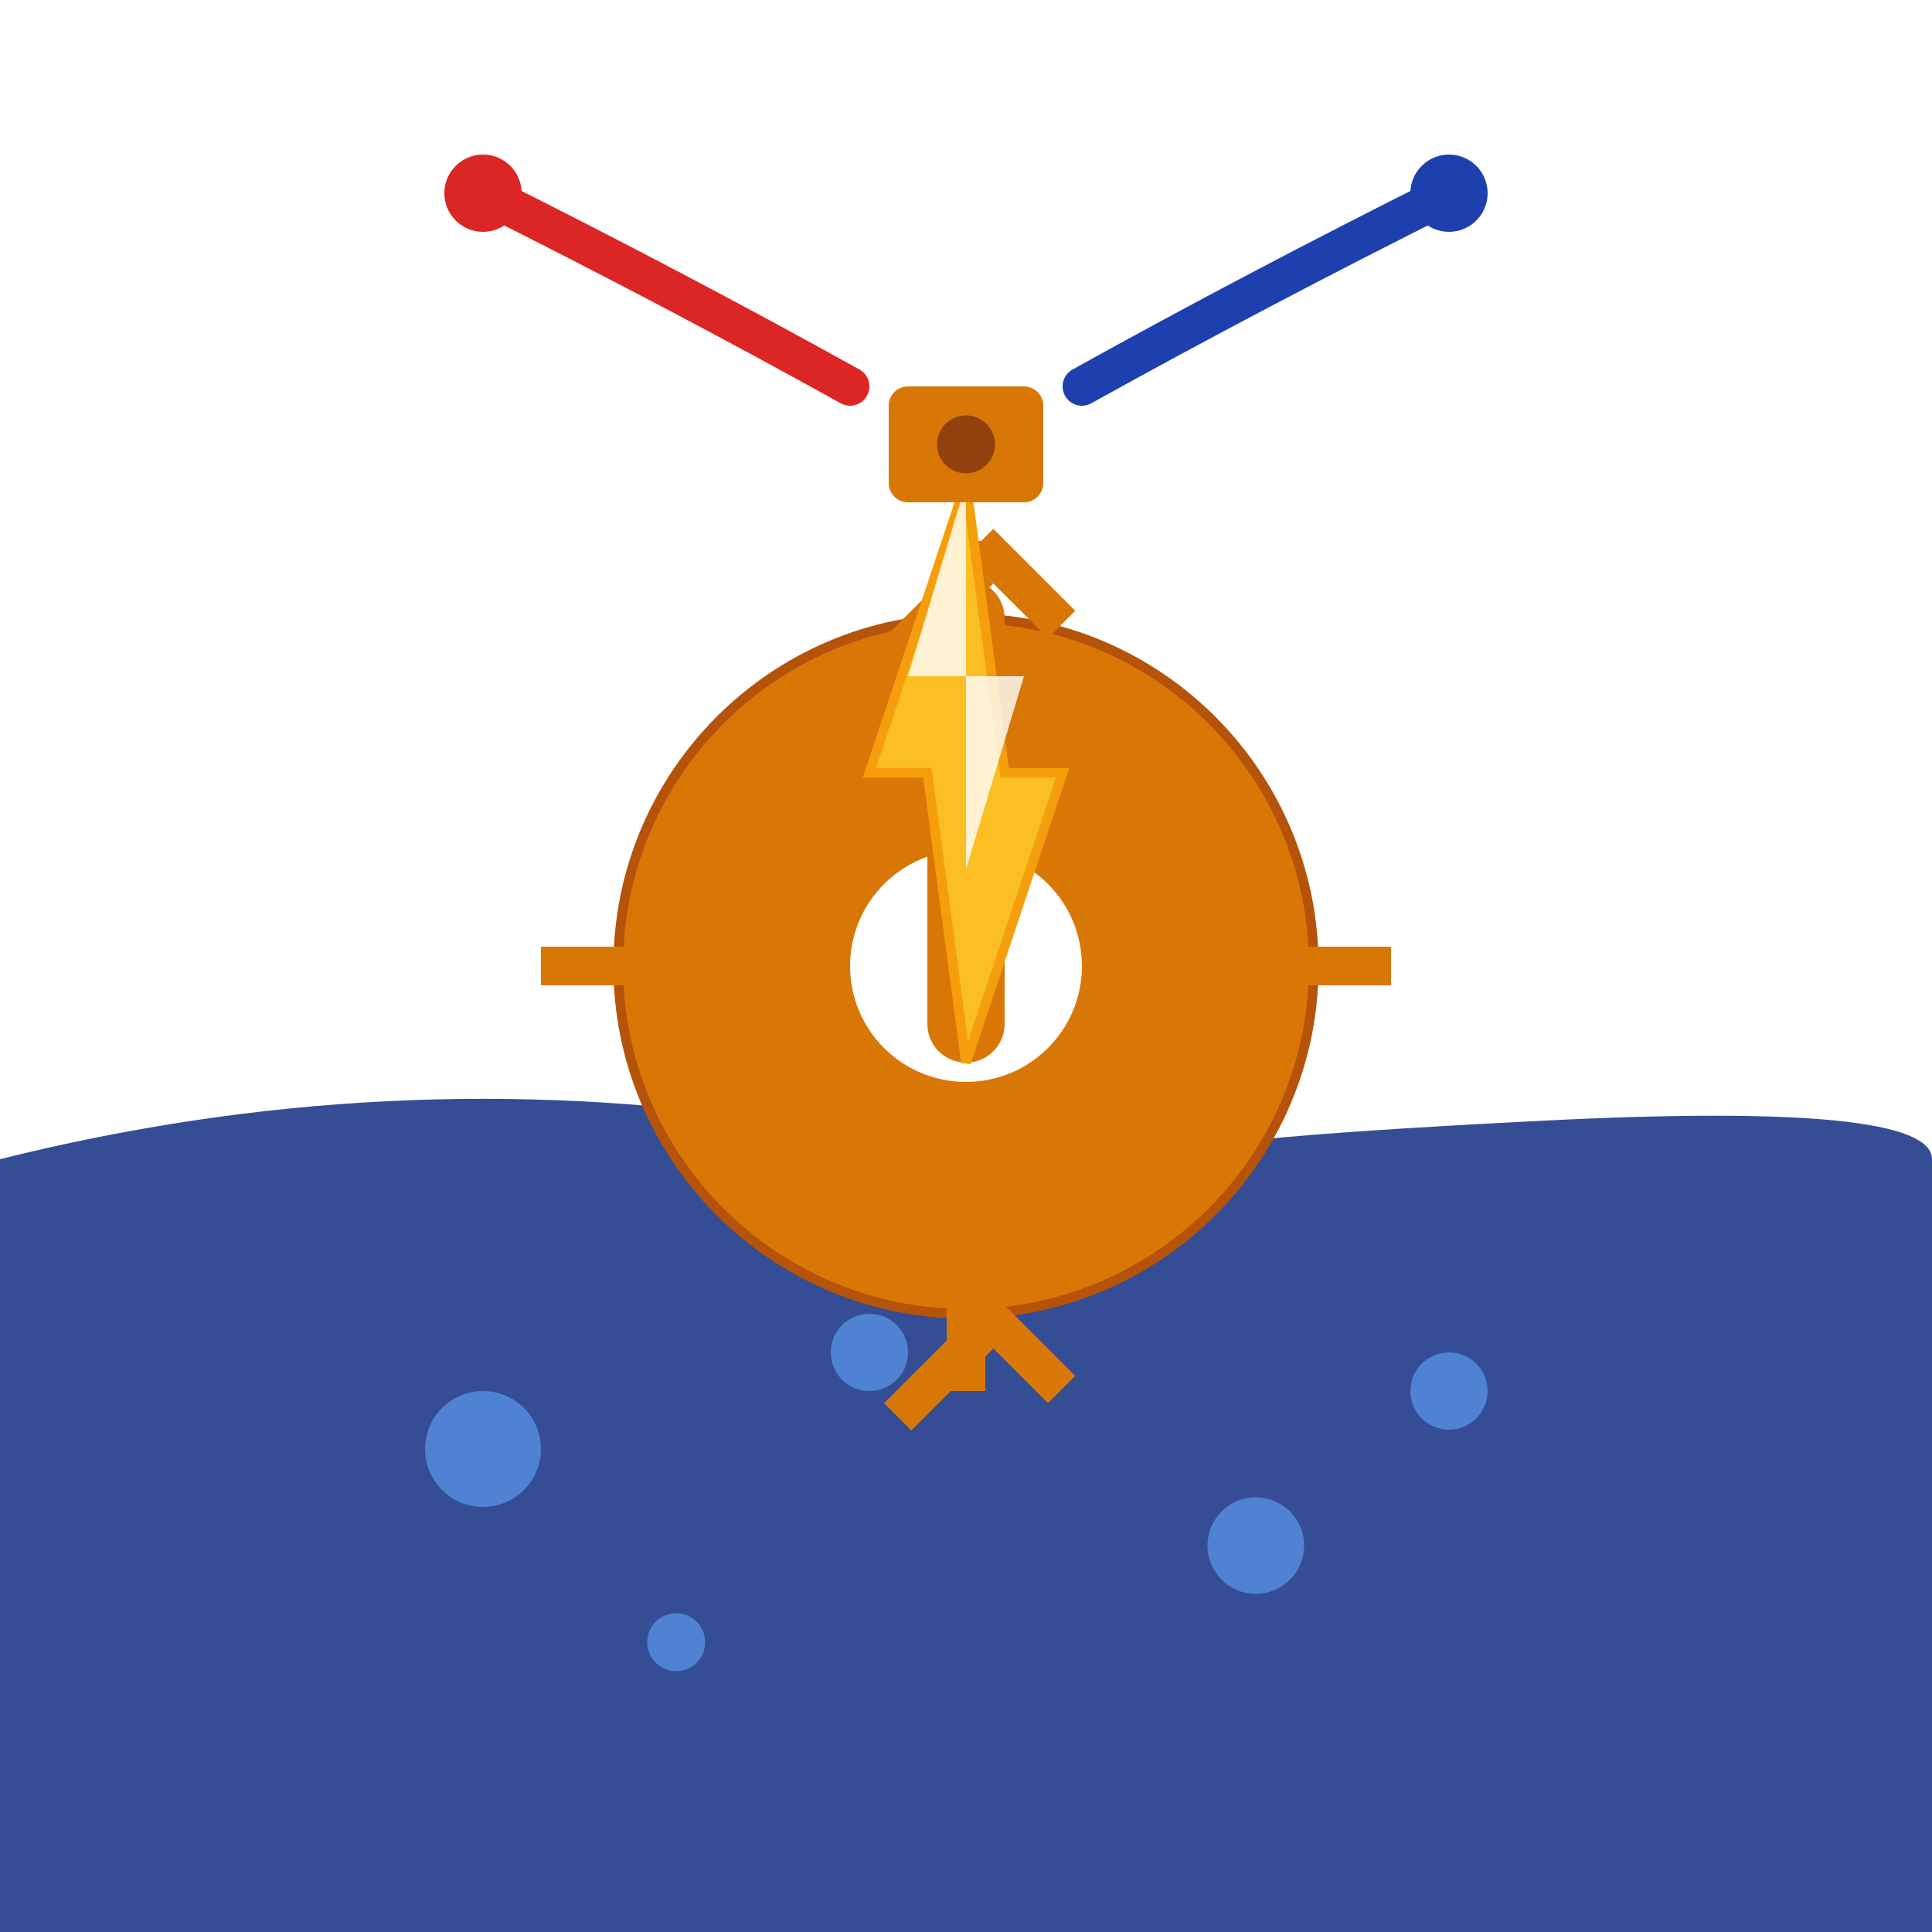
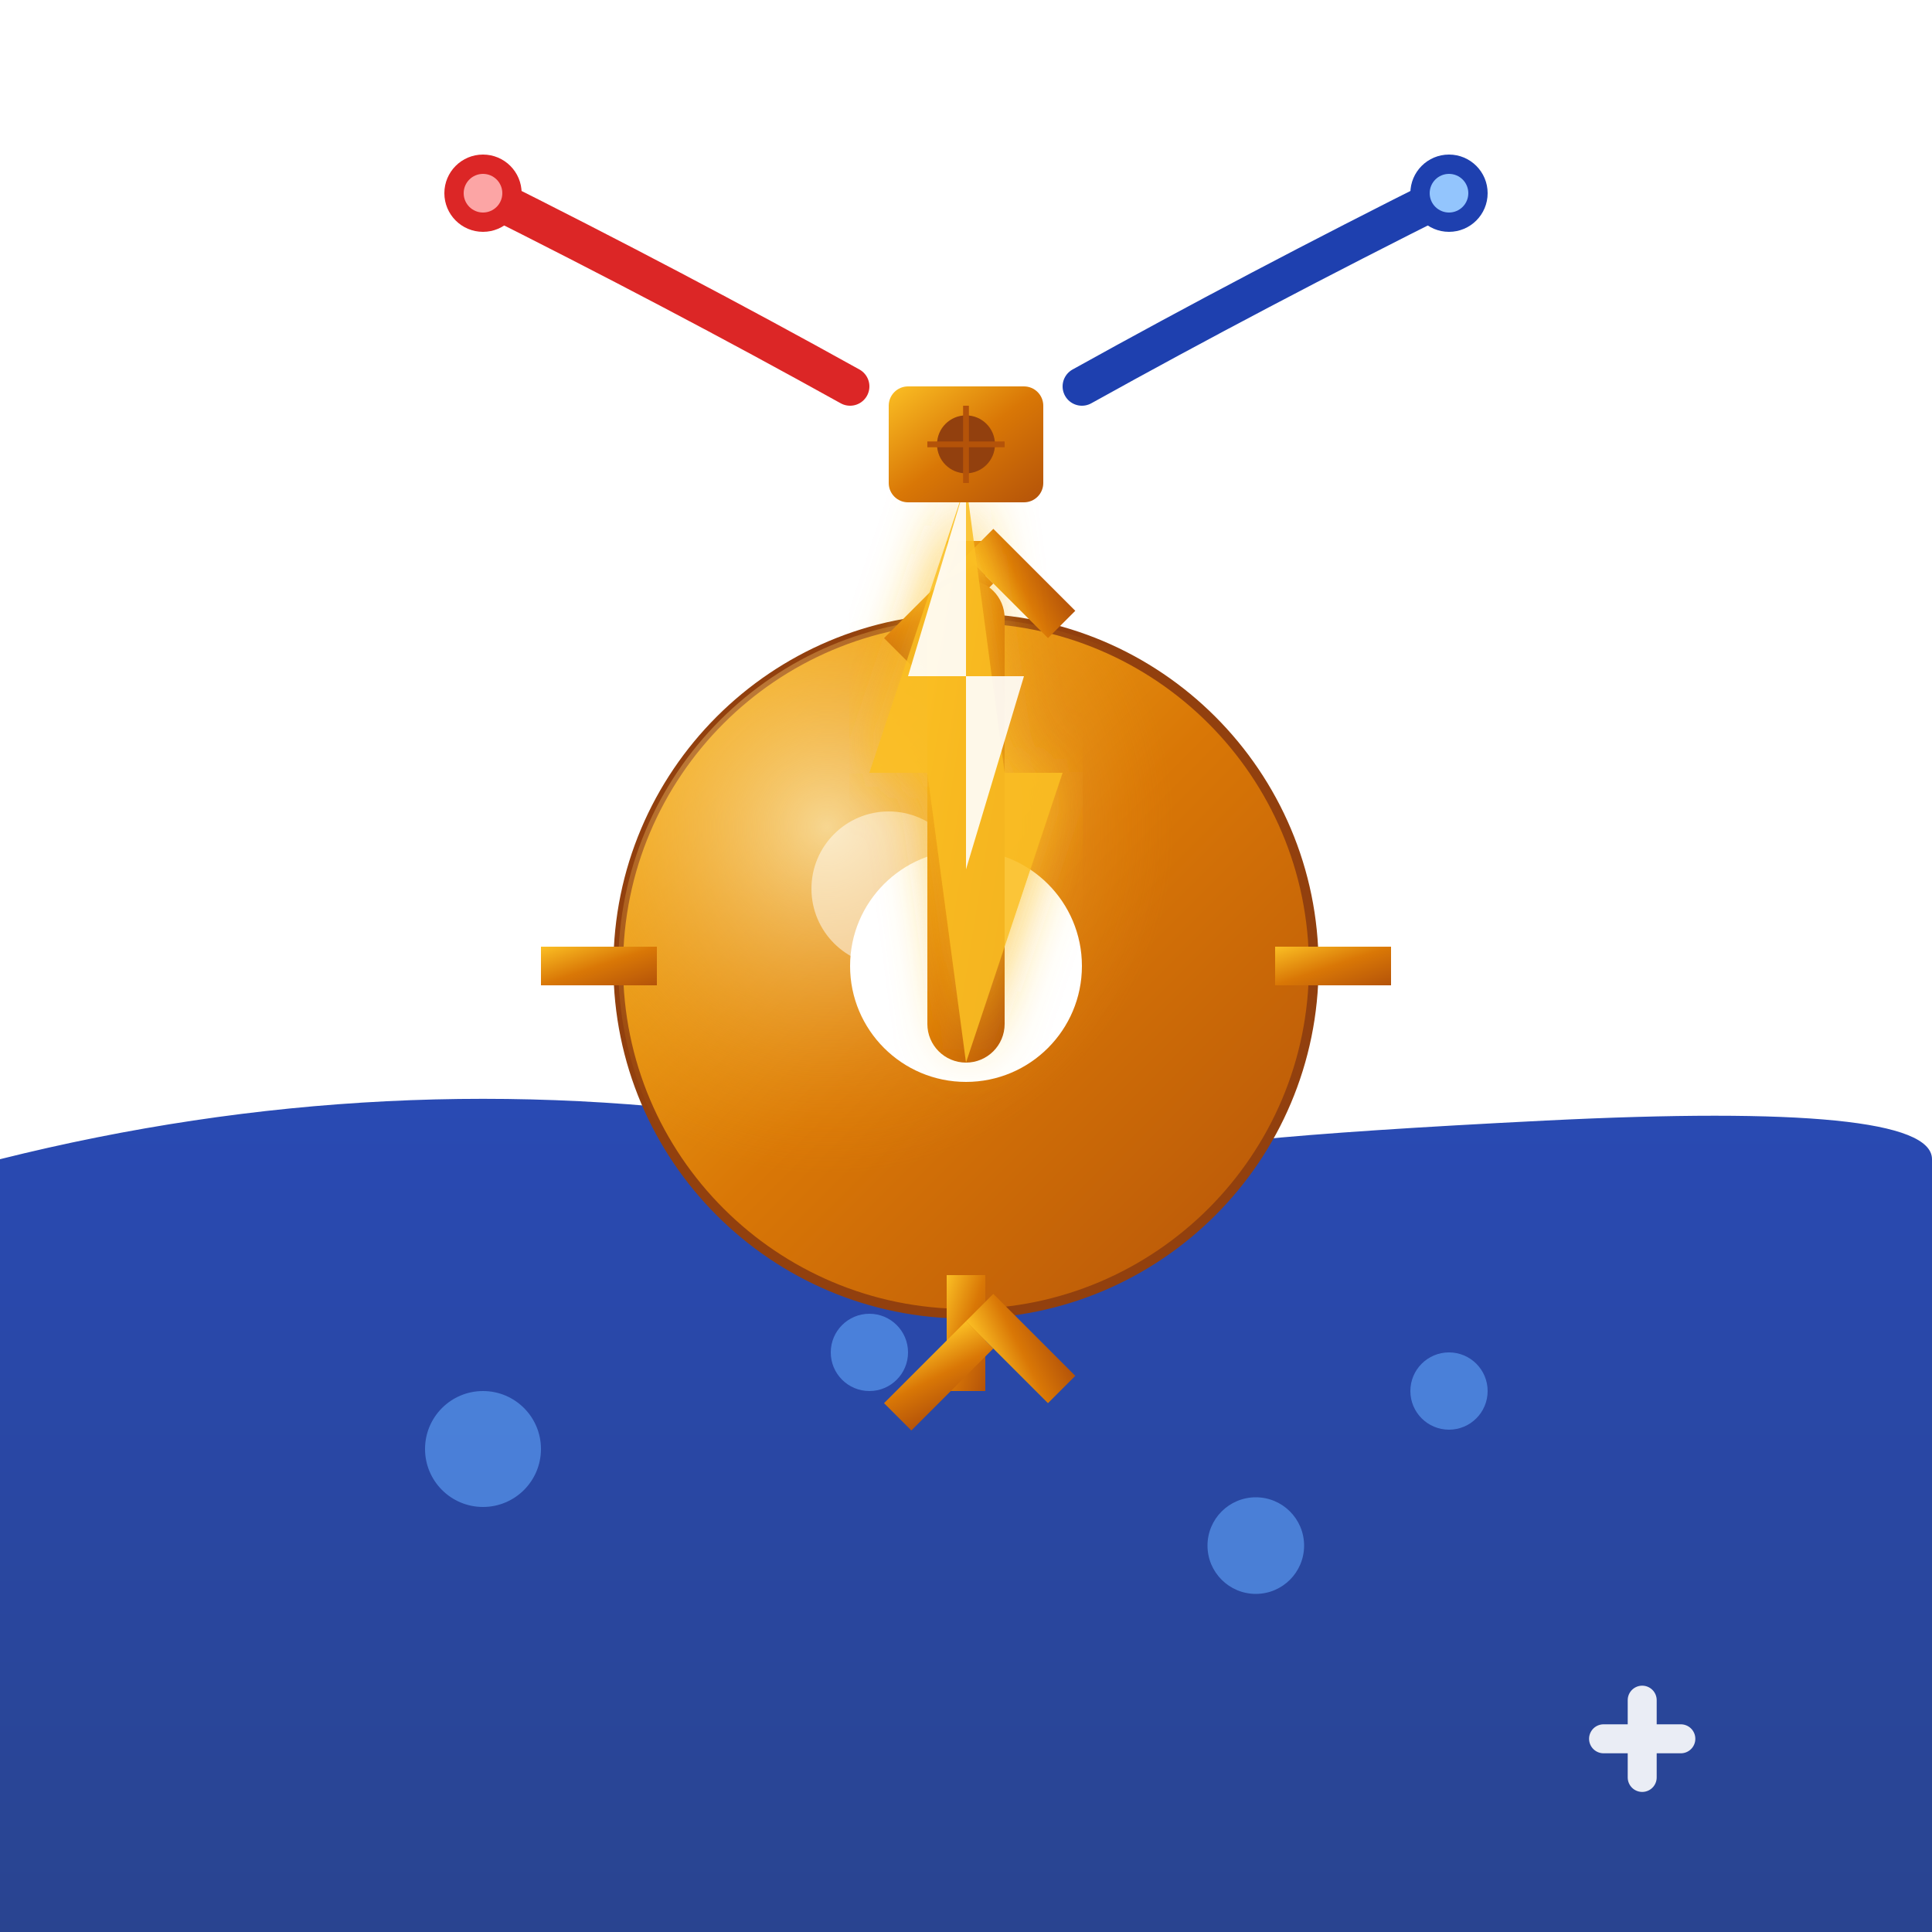
<svg xmlns="http://www.w3.org/2000/svg" viewBox="0 0 100 100">
  <rect width="100" height="100" fill="white" />
-   <path d="M 0 60 Q 20 55, 40 58 T 60 60 T 80 58 T 100 60 L 100 100 L 0 100 Z" fill="#1e3a8a" opacity="0.9" />
-   <circle cx="25" cy="75" r="3" fill="#60a5fa" opacity="0.6" />
-   <circle cx="45" cy="70" r="2" fill="#60a5fa" opacity="0.6" />
-   <circle cx="65" cy="80" r="2.5" fill="#60a5fa" opacity="0.6" />
-   <circle cx="75" cy="72" r="2" fill="#60a5fa" opacity="0.6" />
-   <circle cx="35" cy="85" r="1.5" fill="#60a5fa" opacity="0.6" />
+   <defs>
+     <linearGradient id="liquidGrad" x1="0%" y1="0%" x2="0%" y2="100%">
+       <stop offset="0%" style="stop-color:#1e40af;stop-opacity:0.95" />
+       <stop offset="100%" style="stop-color:#1e3a8a;stop-opacity:0.95" />
+     </linearGradient>
+   </defs>
+   <path d="M 0 60 Q 20 55, 40 58 T 60 60 T 80 58 T 100 60 L 100 100 L 0 100 Z" fill="url(#liquidGrad)" />
+   <circle cx="25" cy="75" r="3" fill="#60a5fa" opacity="0.6">
+     <circle cx="25" cy="75" r="1.5" fill="white" opacity="0.6" />
+   </circle>
+   <circle cx="45" cy="70" r="2" fill="#60a5fa" opacity="0.6">
+     <circle cx="45" cy="70" r="1" fill="white" opacity="0.6" />
+   </circle>
+   <circle cx="65" cy="80" r="2.5" fill="#60a5fa" opacity="0.6">
+     <circle cx="65" cy="80" r="1.2" fill="white" opacity="0.6" />
+   </circle>
+   <circle cx="75" cy="72" r="2" fill="#60a5fa" opacity="0.6">
+     <circle cx="75" cy="72" r="1" fill="white" opacity="0.6" />
+   </circle>
+   <g transform="translate(85, 90)" opacity="0.9">
+     <path d="M 0 -2 L 0 2 M -2 0 L 2 0" stroke="white" stroke-width="1.5" stroke-linecap="round" />
+     <circle cx="0" cy="0" r="1" fill="white" />
+   </g>
  <g transform="translate(50, 50)">
-     <circle cx="0" cy="0" r="18" fill="#d97706" stroke="#b45309" stroke-width="0.5" />
-     <rect x="-1" y="-22" width="2" height="6" fill="#d97706" />
-     <rect x="-1" y="16" width="2" height="6" fill="#d97706" />
-     <rect x="-22" y="-1" width="6" height="2" fill="#d97706" />
-     <rect x="16" y="-1" width="6" height="2" fill="#d97706" />
-     <rect x="-15" y="-15" width="2" height="6" transform="rotate(45)" fill="#d97706" />
-     <rect x="13" y="13" width="2" height="6" transform="rotate(45)" fill="#d97706" />
-     <rect x="15" y="-15" width="2" height="6" transform="rotate(-45)" fill="#d97706" />
-     <rect x="-13" y="13" width="2" height="6" transform="rotate(-45)" fill="#d97706" />
+     <defs>
+       <linearGradient id="gearGrad" x1="0%" y1="0%" x2="100%" y2="100%">
+         <stop offset="0%" style="stop-color:#fbbf24;stop-opacity:1" />
+         <stop offset="50%" style="stop-color:#d97706;stop-opacity:1" />
+         <stop offset="100%" style="stop-color:#b45309;stop-opacity:1" />
+       </linearGradient>
+       <radialGradient id="gearHigh" cx="30%" cy="30%">
+         <stop offset="0%" style="stop-color:#fef3c7;stop-opacity:0.7" />
+         <stop offset="100%" style="stop-color:#f59e0b;stop-opacity:0" />
+       </radialGradient>
+     </defs>
+     <circle cx="0" cy="0" r="18" fill="url(#gearGrad)" stroke="#92400e" stroke-width="0.5" />
+     <circle cx="0" cy="0" r="18" fill="url(#gearHigh)" />
+     <rect x="-1" y="-22" width="2" height="6" fill="url(#gearGrad)" />
+     <rect x="-1" y="16" width="2" height="6" fill="url(#gearGrad)" />
+     <rect x="-22" y="-1" width="6" height="2" fill="url(#gearGrad)" />
+     <rect x="16" y="-1" width="6" height="2" fill="url(#gearGrad)" />
+     <rect x="-15" y="-15" width="2" height="6" transform="rotate(45)" fill="url(#gearGrad)" />
+     <rect x="13" y="13" width="2" height="6" transform="rotate(45)" fill="url(#gearGrad)" />
+     <rect x="15" y="-15" width="2" height="6" transform="rotate(-45)" fill="url(#gearGrad)" />
+     <rect x="-13" y="13" width="2" height="6" transform="rotate(-45)" fill="url(#gearGrad)" />
    <circle cx="0" cy="0" r="6" fill="white" />
+     <ellipse cx="-4" cy="-4" rx="4" ry="4" fill="white" opacity="0.5" />
  </g>
-   <rect x="48" y="30" width="4" height="25" fill="#d97706" rx="2" />
-   <path d="M 50 25 L 45 40 L 48 40 L 50 55 L 55 40 L 52 40 Z" fill="#fbbf24" stroke="#f59e0b" stroke-width="0.5" />
-   <path d="M 50 25 L 47 35 L 50 35 L 50 45 L 53 35 L 50 35 Z" fill="white" opacity="0.8" />
-   <rect x="46" y="20" width="8" height="6" fill="#d97706" rx="1" />
+   <rect x="48" y="30" width="4" height="25" fill="url(#gearGrad)" rx="2" />
+   <defs>
+     <filter id="boltGlow">
+       <feGaussianBlur stdDeviation="1.5" result="coloredBlur" />
+       <feMerge>
+         <feMergeNode in="coloredBlur" />
+         <feMergeNode in="SourceGraphic" />
+       </feMerge>
+     </filter>
+   </defs>
+   <path d="M 50 25 L 45 40 L 48 40 L 50 55 L 55 40 L 52 40 Z" fill="#fbbf24" filter="url(#boltGlow)" opacity="0.9" />
+   <path d="M 50 25 L 47 35 L 50 35 L 50 45 L 53 35 L 50 35 Z" fill="white" opacity="0.9" />
+   <rect x="46" y="20" width="8" height="6" fill="url(#gearGrad)" rx="1" />
  <circle cx="50" cy="23" r="1.5" fill="#92400e" />
+   <path d="M 50 21 L 50 25 M 48 23 L 52 23" stroke="#b45309" stroke-width="0.3" />
  <path d="M 44 20 Q 35 15, 25 10" stroke="#dc2626" stroke-width="2" fill="none" stroke-linecap="round" />
  <circle cx="25" cy="10" r="2" fill="#dc2626" />
+   <circle cx="25" cy="10" r="1" fill="#fca5a5" />
  <path d="M 56 20 Q 65 15, 75 10" stroke="#1e40af" stroke-width="2" fill="none" stroke-linecap="round" />
  <circle cx="75" cy="10" r="2" fill="#1e40af" />
+   <circle cx="75" cy="10" r="1" fill="#93c5fd" />
</svg>
